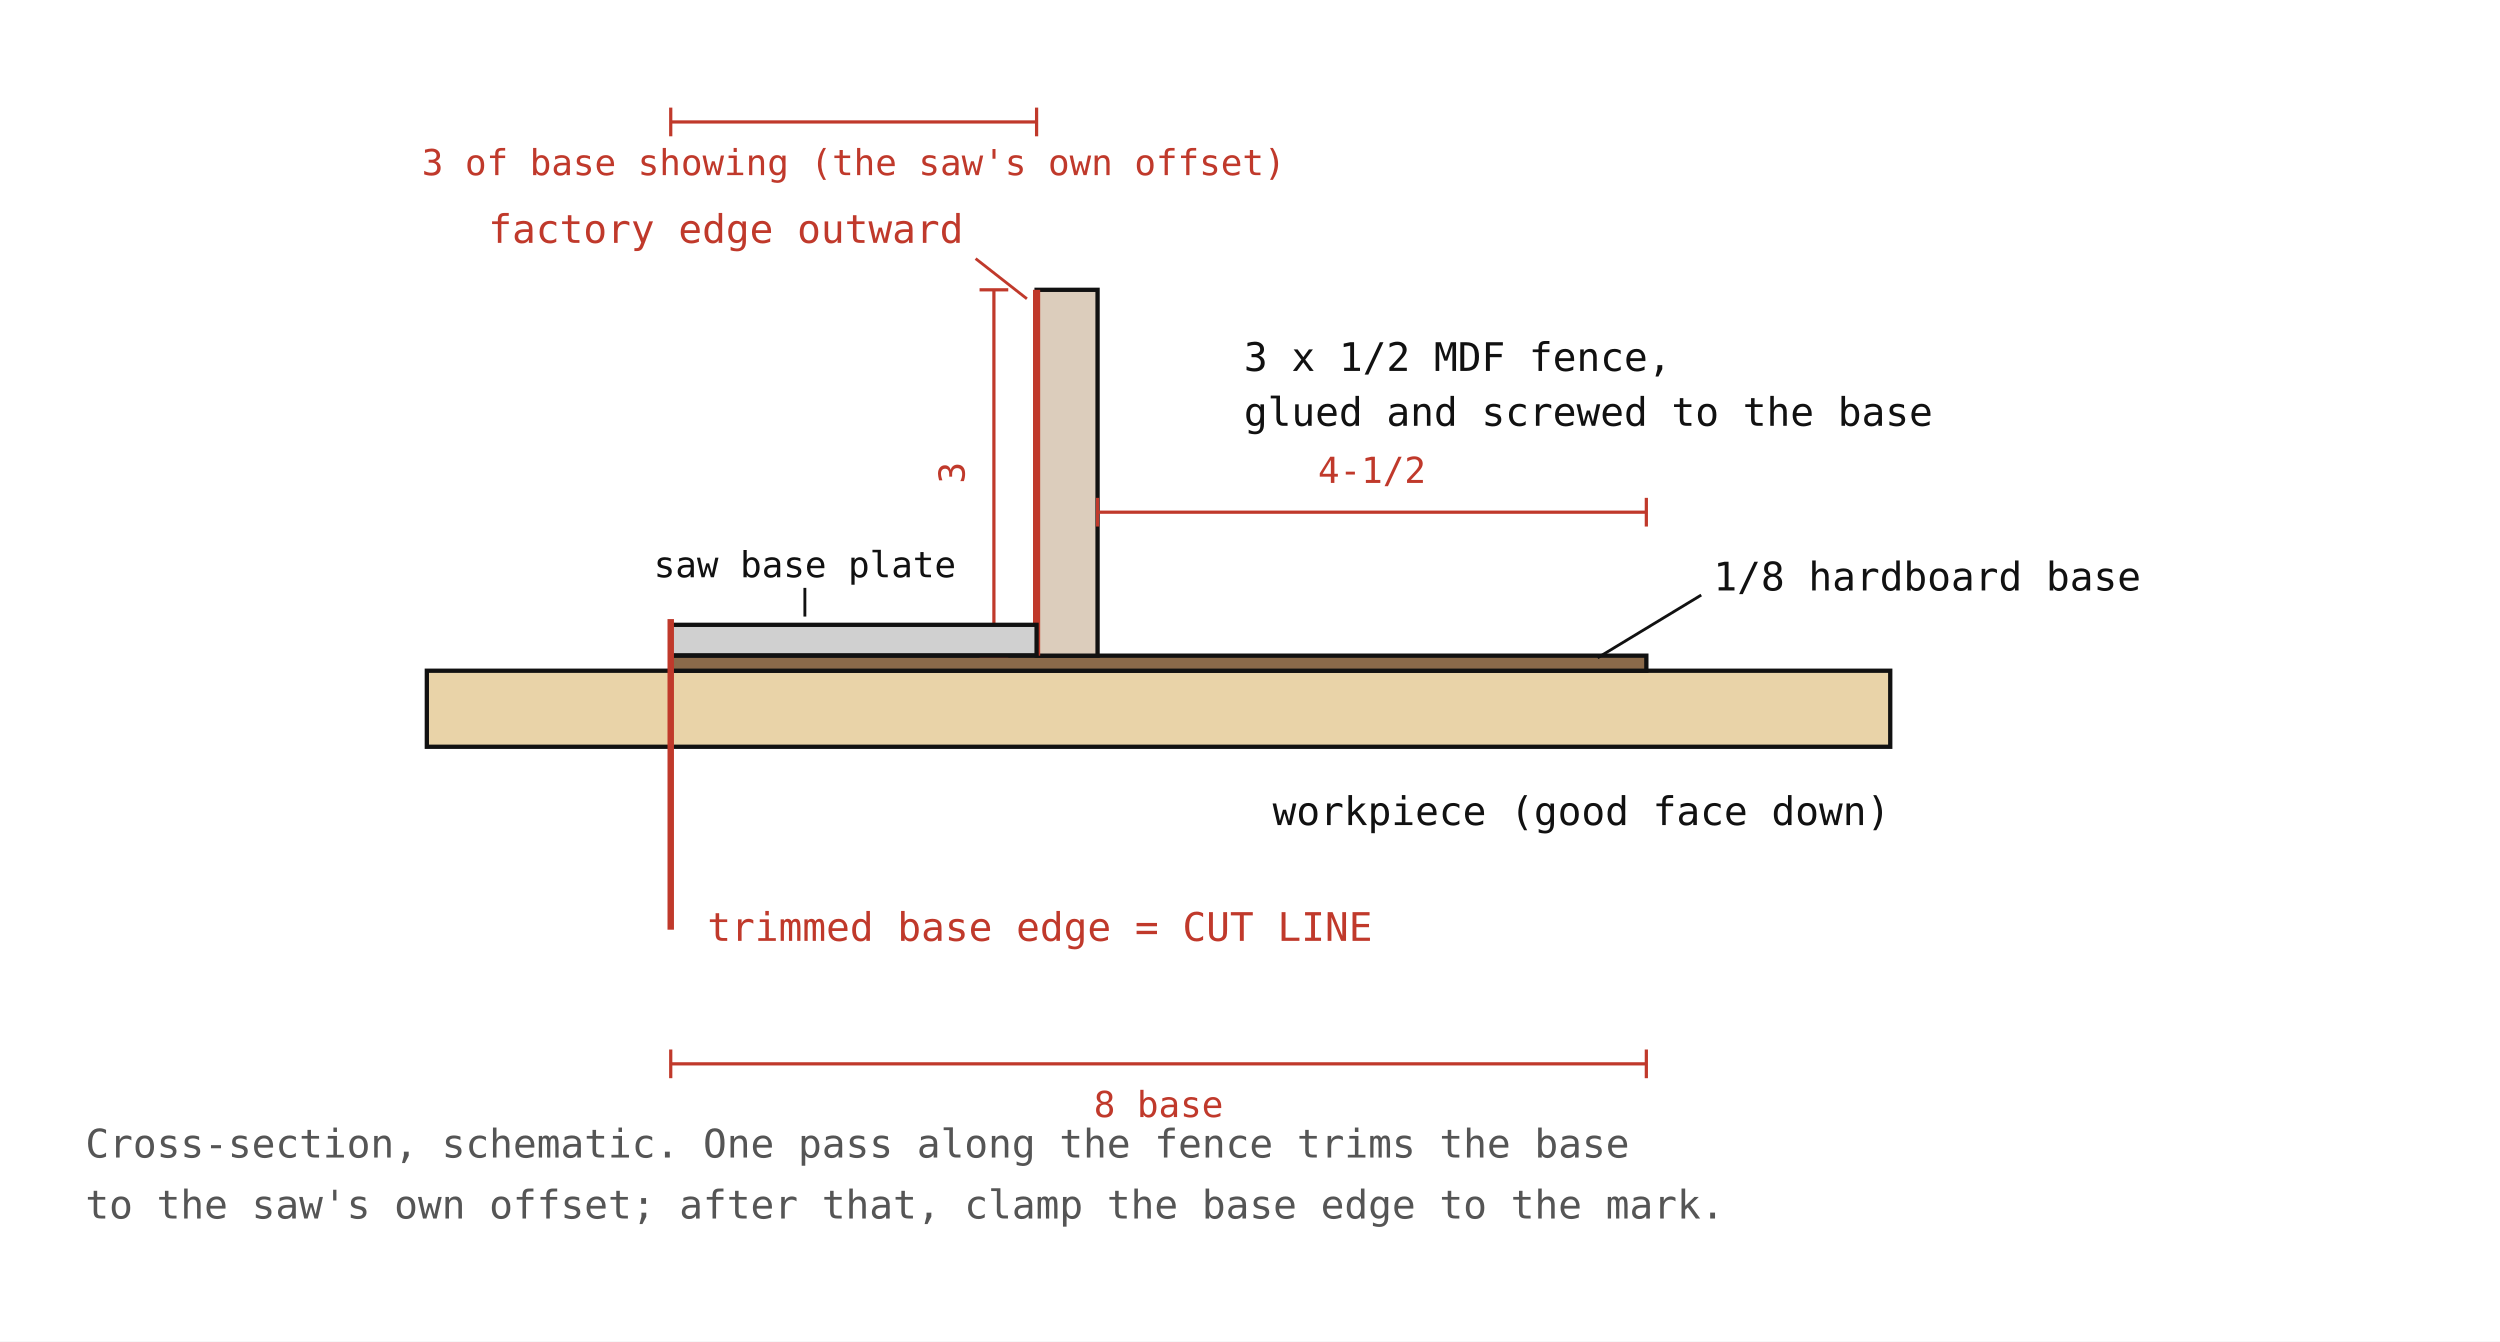
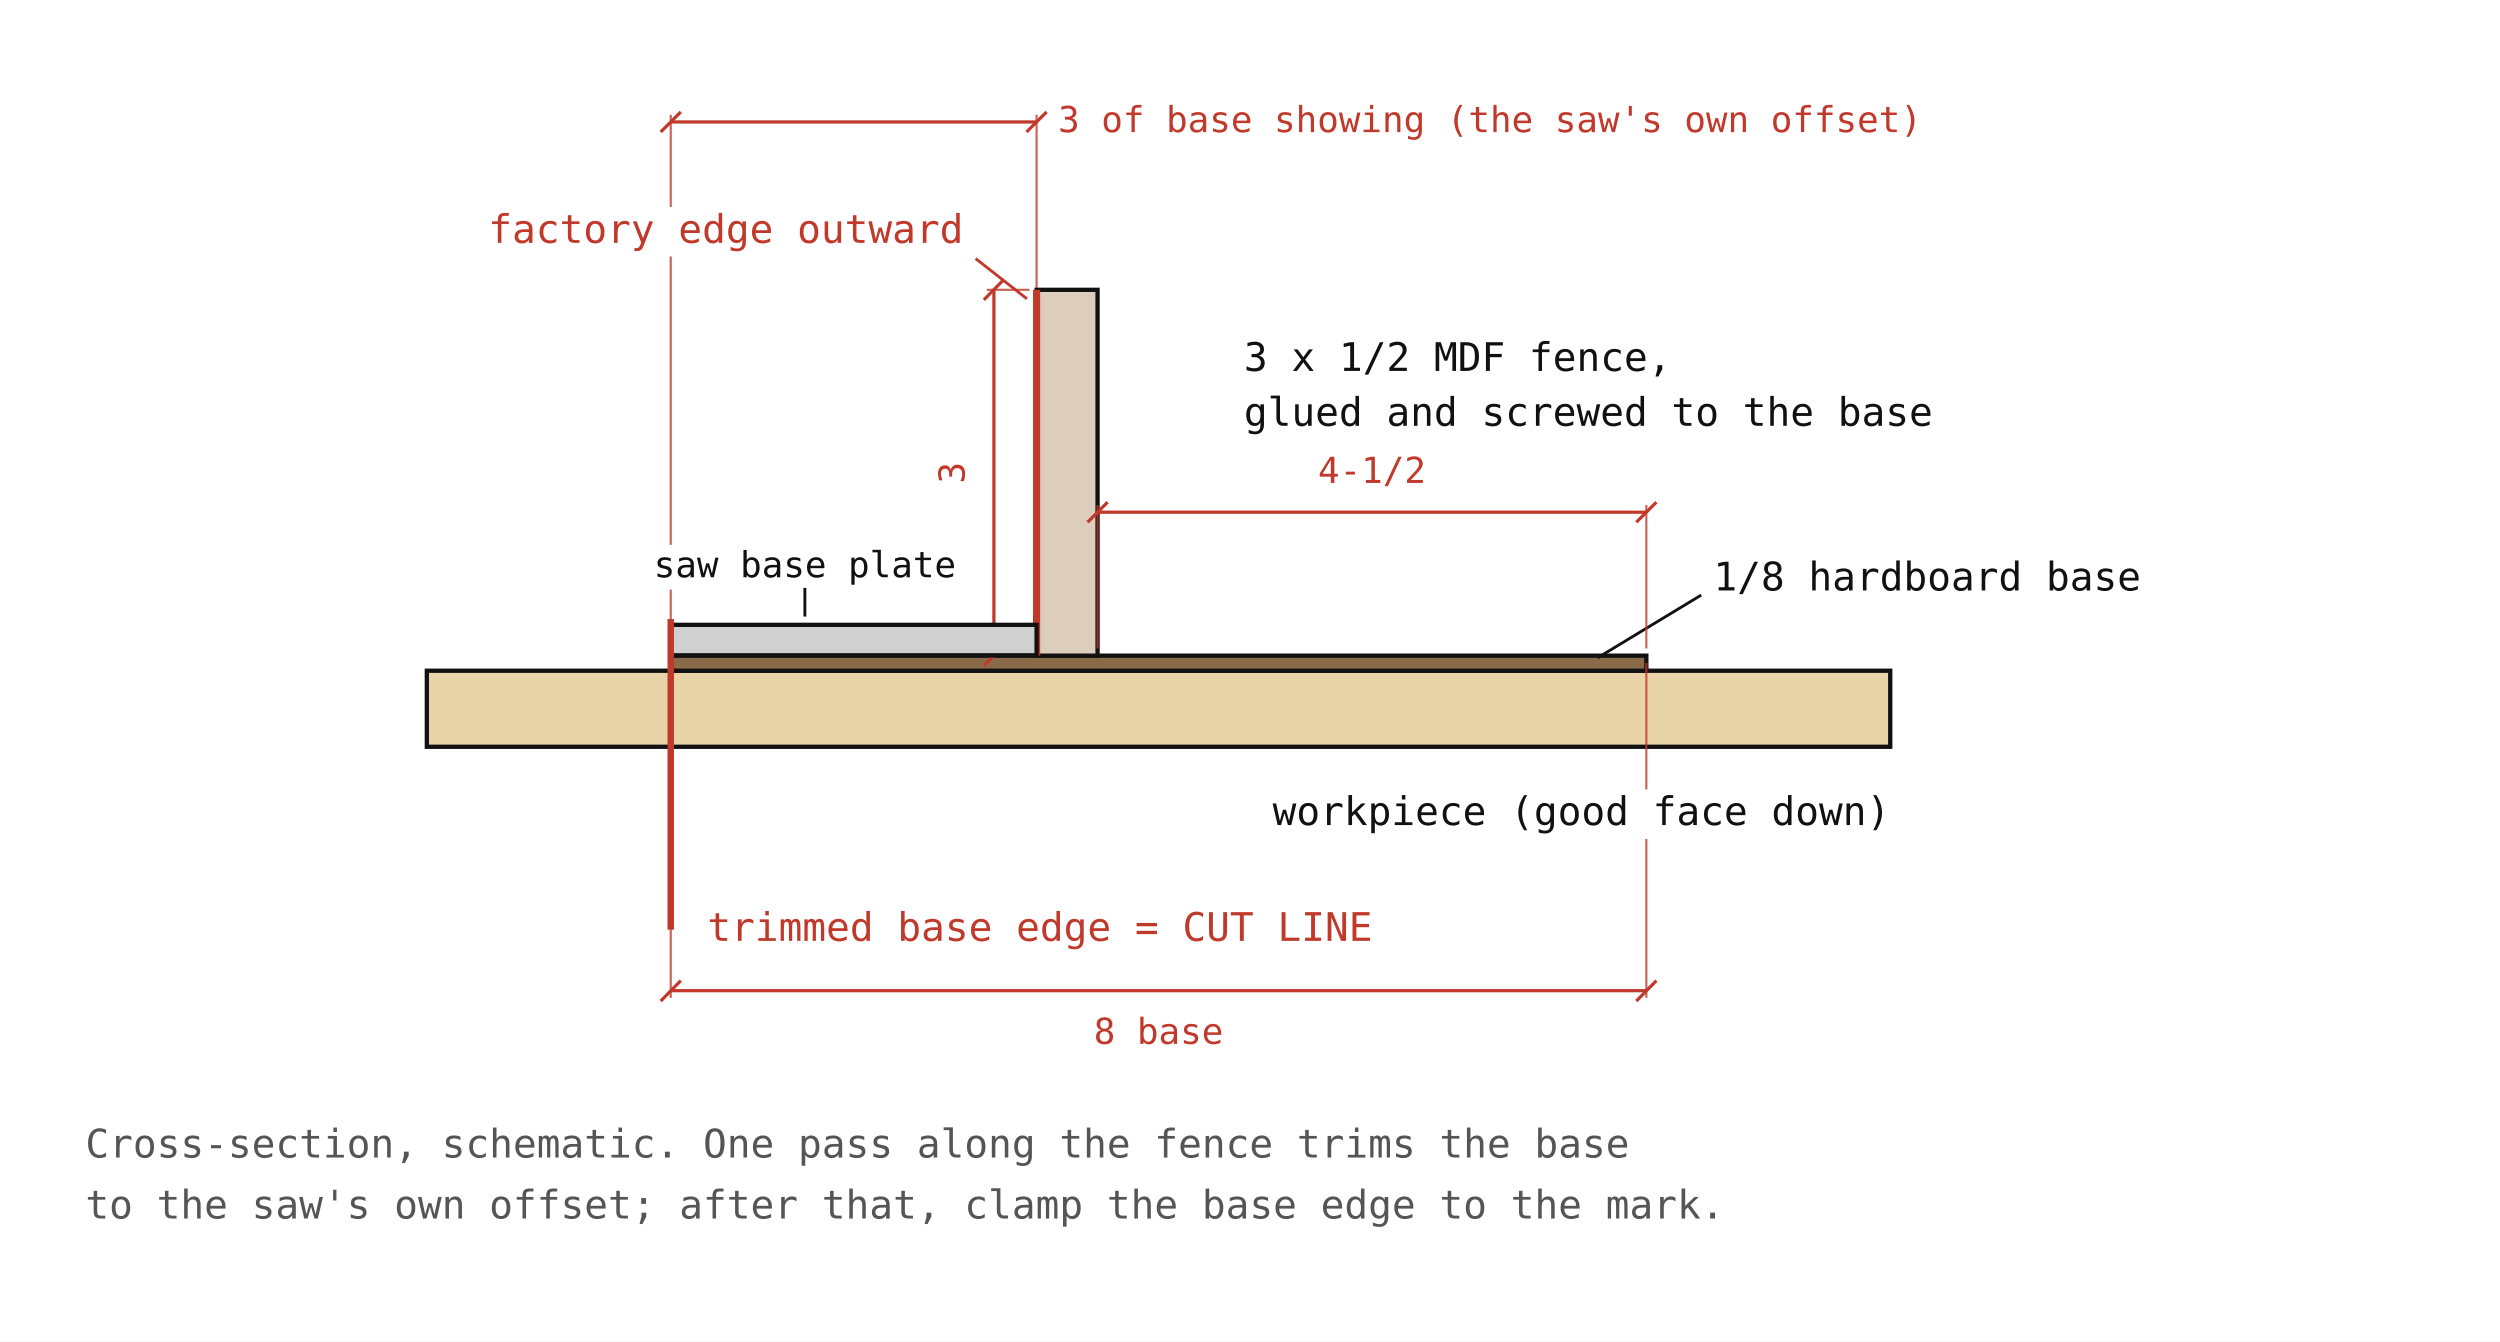
<svg xmlns="http://www.w3.org/2000/svg" viewBox="0 0 697 374" width="697" height="374">
  <defs>
    <pattern id="waste" width="8" height="8" patternUnits="userSpaceOnUse" patternTransform="rotate(45)">
      <line x1="0" y1="0" x2="0" y2="8" stroke="#999" stroke-width="1" />
    </pattern>
  </defs>
  <rect width="100%" height="100%" fill="white" />
  <line x1="187.0" y1="34.0" x2="289.0" y2="34.0" stroke="#c0392b" stroke-width="0.9" />
-   <line x1="187.0" y1="30.0" x2="187.0" y2="38.0" stroke="#c0392b" stroke-width="0.9" />
-   <line x1="289.0" y1="30.0" x2="289.0" y2="38.0" stroke="#c0392b" stroke-width="0.9" />
-   <text x="238.0" y="46.0" font-size="10" text-anchor="middle" fill="#c0392b" font-weight="normal" dominant-baseline="middle" font-family="Menlo, Consolas, monospace">3 of base showing (the saw's own offset)</text>
+   <line x1="184.2" y1="36.8" x2="189.8" y2="31.2" stroke="#c0392b" stroke-width="0.9" />
+   <line x1="286.2" y1="36.8" x2="291.8" y2="31.2" stroke="#c0392b" stroke-width="0.9" />
+   <line x1="187.0" y1="180.8" x2="187.0" y2="32.0" stroke="#c0392b" stroke-width="0.6" opacity="0.8" />
+   <line x1="289.0" y1="180.8" x2="289.0" y2="32.0" stroke="#c0392b" stroke-width="0.6" opacity="0.8" />
+   <rect x="293.0" y="27.8" width="252.0" height="12.5" fill="white" stroke="none" />
+   <text x="295.0" y="34.0" font-size="10" text-anchor="start" fill="#c0392b" dominant-baseline="middle" font-family="Menlo, Consolas, monospace">3 of base showing (the saw's own offset)</text>
+   <rect x="130.2" y="57.7" width="140.4" height="13.8" fill="white" stroke="none" />
  <text x="268.6" y="64.6" font-size="11" text-anchor="end" fill="#c0392b" font-weight="normal" dominant-baseline="middle" font-family="Menlo, Consolas, monospace">factory edge outward</text>
  <line x1="272.0" y1="72.1" x2="286.3" y2="83.3" stroke="#c0392b" stroke-width="0.8" />
  <rect x="119.0" y="187.0" width="408.0" height="21.2" fill="#e9d3a8" stroke="#111" stroke-width="1.2" opacity="1.0" />
-   <text x="527.0" y="226.9" font-size="11" text-anchor="end" fill="#111" font-weight="normal" dominant-baseline="middle" font-family="Menlo, Consolas, monospace">workpiece (good face down)</text>
  <rect x="187.0" y="182.8" width="272.0" height="4.2" fill="#8b6a4a" stroke="#111" stroke-width="1.2" opacity="1.0" />
  <text x="477.7" y="161.5" font-size="11" text-anchor="start" fill="#111" font-weight="normal" dominant-baseline="middle" font-family="Menlo, Consolas, monospace">1/8 hardboard base</text>
  <line x1="474.3" y1="165.9" x2="445.4" y2="183.4" stroke="#111" stroke-width="0.8" />
-   <line x1="187.0" y1="296.6" x2="459.0" y2="296.6" stroke="#c0392b" stroke-width="0.9" />
-   <line x1="187.0" y1="292.6" x2="187.0" y2="300.6" stroke="#c0392b" stroke-width="0.9" />
-   <line x1="459.0" y1="292.6" x2="459.0" y2="300.6" stroke="#c0392b" stroke-width="0.9" />
-   <text x="323.0" y="308.6" font-size="10" text-anchor="middle" fill="#c0392b" font-weight="normal" dominant-baseline="middle" font-family="Menlo, Consolas, monospace">8 base</text>
+   <line x1="187.0" y1="276.2" x2="459.0" y2="276.2" stroke="#c0392b" stroke-width="0.9" />
+   <line x1="184.2" y1="279.1" x2="189.8" y2="273.4" stroke="#c0392b" stroke-width="0.9" />
+   <line x1="456.2" y1="279.1" x2="461.8" y2="273.4" stroke="#c0392b" stroke-width="0.9" />
+   <line x1="187.0" y1="184.8" x2="187.0" y2="278.2" stroke="#c0392b" stroke-width="0.6" opacity="0.8" />
+   <line x1="459.0" y1="184.8" x2="459.0" y2="278.2" stroke="#c0392b" stroke-width="0.6" opacity="0.8" />
+   <rect x="302.4" y="282.0" width="41.2" height="12.5" fill="white" stroke="none" />
+   <text x="323.0" y="288.2" font-size="10" text-anchor="middle" fill="#c0392b" font-weight="normal" dominant-baseline="middle" font-family="Menlo, Consolas, monospace">8 base</text>
+   <rect x="347.7" y="220.1" width="181.3" height="13.8" fill="white" stroke="none" />
+   <text x="527.0" y="226.9" font-size="11" text-anchor="end" fill="#111" font-weight="normal" dominant-baseline="middle" font-family="Menlo, Consolas, monospace">workpiece (good face down)</text>
  <rect x="289.0" y="80.8" width="17.0" height="102.0" fill="#dccdbc" stroke="#111" stroke-width="1.2" opacity="1.0" />
  <line x1="289.0" y1="80.8" x2="289.0" y2="182.8" stroke="#c0392b" stroke-width="2.0" />
  <line x1="277.1" y1="80.8" x2="277.1" y2="182.8" stroke="#c0392b" stroke-width="0.9" />
-   <line x1="273.1" y1="80.8" x2="281.1" y2="80.8" stroke="#c0392b" stroke-width="0.9" />
-   <line x1="273.1" y1="182.8" x2="281.1" y2="182.8" stroke="#c0392b" stroke-width="0.9" />
+   <line x1="274.3" y1="83.6" x2="279.9" y2="77.9" stroke="#c0392b" stroke-width="0.9" />
+   <line x1="274.3" y1="185.6" x2="279.9" y2="179.9" stroke="#c0392b" stroke-width="0.9" />
+   <line x1="287.0" y1="80.8" x2="275.1" y2="80.8" stroke="#c0392b" stroke-width="0.6" opacity="0.8" />
+   <line x1="287.0" y1="182.8" x2="275.1" y2="182.8" stroke="#c0392b" stroke-width="0.6" opacity="0.8" />
+   <rect x="261.0" y="125.5" width="10.2" height="12.5" fill="white" stroke="none" transform="rotate(-90 266.1 131.8)" />
  <text x="266.1" y="131.8" font-size="10" text-anchor="middle" fill="#c0392b" dominant-baseline="middle" font-family="Menlo, Consolas, monospace" transform="rotate(-90 266.1 131.8)">3</text>
  <text x="346.8" y="100.3" font-size="11" text-anchor="start" fill="#111" font-weight="normal" dominant-baseline="middle" font-family="Menlo, Consolas, monospace">3 x 1/2 MDF fence,</text>
  <text x="346.8" y="115.6" font-size="11" text-anchor="start" fill="#111" font-weight="normal" dominant-baseline="middle" font-family="Menlo, Consolas, monospace">glued and screwed to the base</text>
  <line x1="306.0" y1="142.8" x2="459.0" y2="142.8" stroke="#c0392b" stroke-width="0.9" />
-   <line x1="306.0" y1="138.8" x2="306.0" y2="146.8" stroke="#c0392b" stroke-width="0.9" />
-   <line x1="459.0" y1="138.8" x2="459.0" y2="146.8" stroke="#c0392b" stroke-width="0.9" />
+   <line x1="303.2" y1="145.6" x2="308.8" y2="140.0" stroke="#c0392b" stroke-width="0.9" />
+   <line x1="456.2" y1="145.6" x2="461.8" y2="140.0" stroke="#c0392b" stroke-width="0.9" />
+   <line x1="306.0" y1="180.8" x2="306.0" y2="140.8" stroke="#c0392b" stroke-width="0.6" opacity="0.8" />
+   <line x1="459.0" y1="180.8" x2="459.0" y2="140.8" stroke="#c0392b" stroke-width="0.6" opacity="0.8" />
+   <rect x="365.0" y="125.6" width="35.0" height="12.5" fill="white" stroke="none" />
  <text x="382.5" y="131.8" font-size="10" text-anchor="middle" fill="#c0392b" font-weight="normal" dominant-baseline="middle" font-family="Menlo, Consolas, monospace">4-1/2</text>
  <rect x="187.0" y="174.2" width="102.0" height="8.5" fill="#d0d0d0" stroke="#111" stroke-width="1.2" opacity="1.0" />
+   <rect x="179.0" y="151.9" width="90.8" height="12.5" fill="white" stroke="none" />
  <text x="224.4" y="158.1" font-size="10" text-anchor="middle" fill="#111" font-weight="normal" dominant-baseline="middle" font-family="Menlo, Consolas, monospace">saw base plate</text>
  <line x1="224.4" y1="163.9" x2="224.4" y2="171.9" stroke="#111" stroke-width="0.8" />
  <line x1="187.0" y1="172.6" x2="187.0" y2="259.2" stroke="#c0392b" stroke-width="1.8" />
  <text x="197.2" y="259.2" font-size="11" text-anchor="start" fill="#c0392b" font-weight="normal" dominant-baseline="middle" font-family="Menlo, Consolas, monospace">trimmed base edge = CUT LINE</text>
  <text x="23.8" y="319.6" font-size="11" text-anchor="start" fill="#555" font-weight="normal" dominant-baseline="middle" font-family="Menlo, Consolas, monospace">Cross-section, schematic. One pass along the fence trims the base</text>
  <text x="23.8" y="336.6" font-size="11" text-anchor="start" fill="#555" font-weight="normal" dominant-baseline="middle" font-family="Menlo, Consolas, monospace">to the saw's own offset; after that, clamp the base edge to the mark.</text>
</svg>
